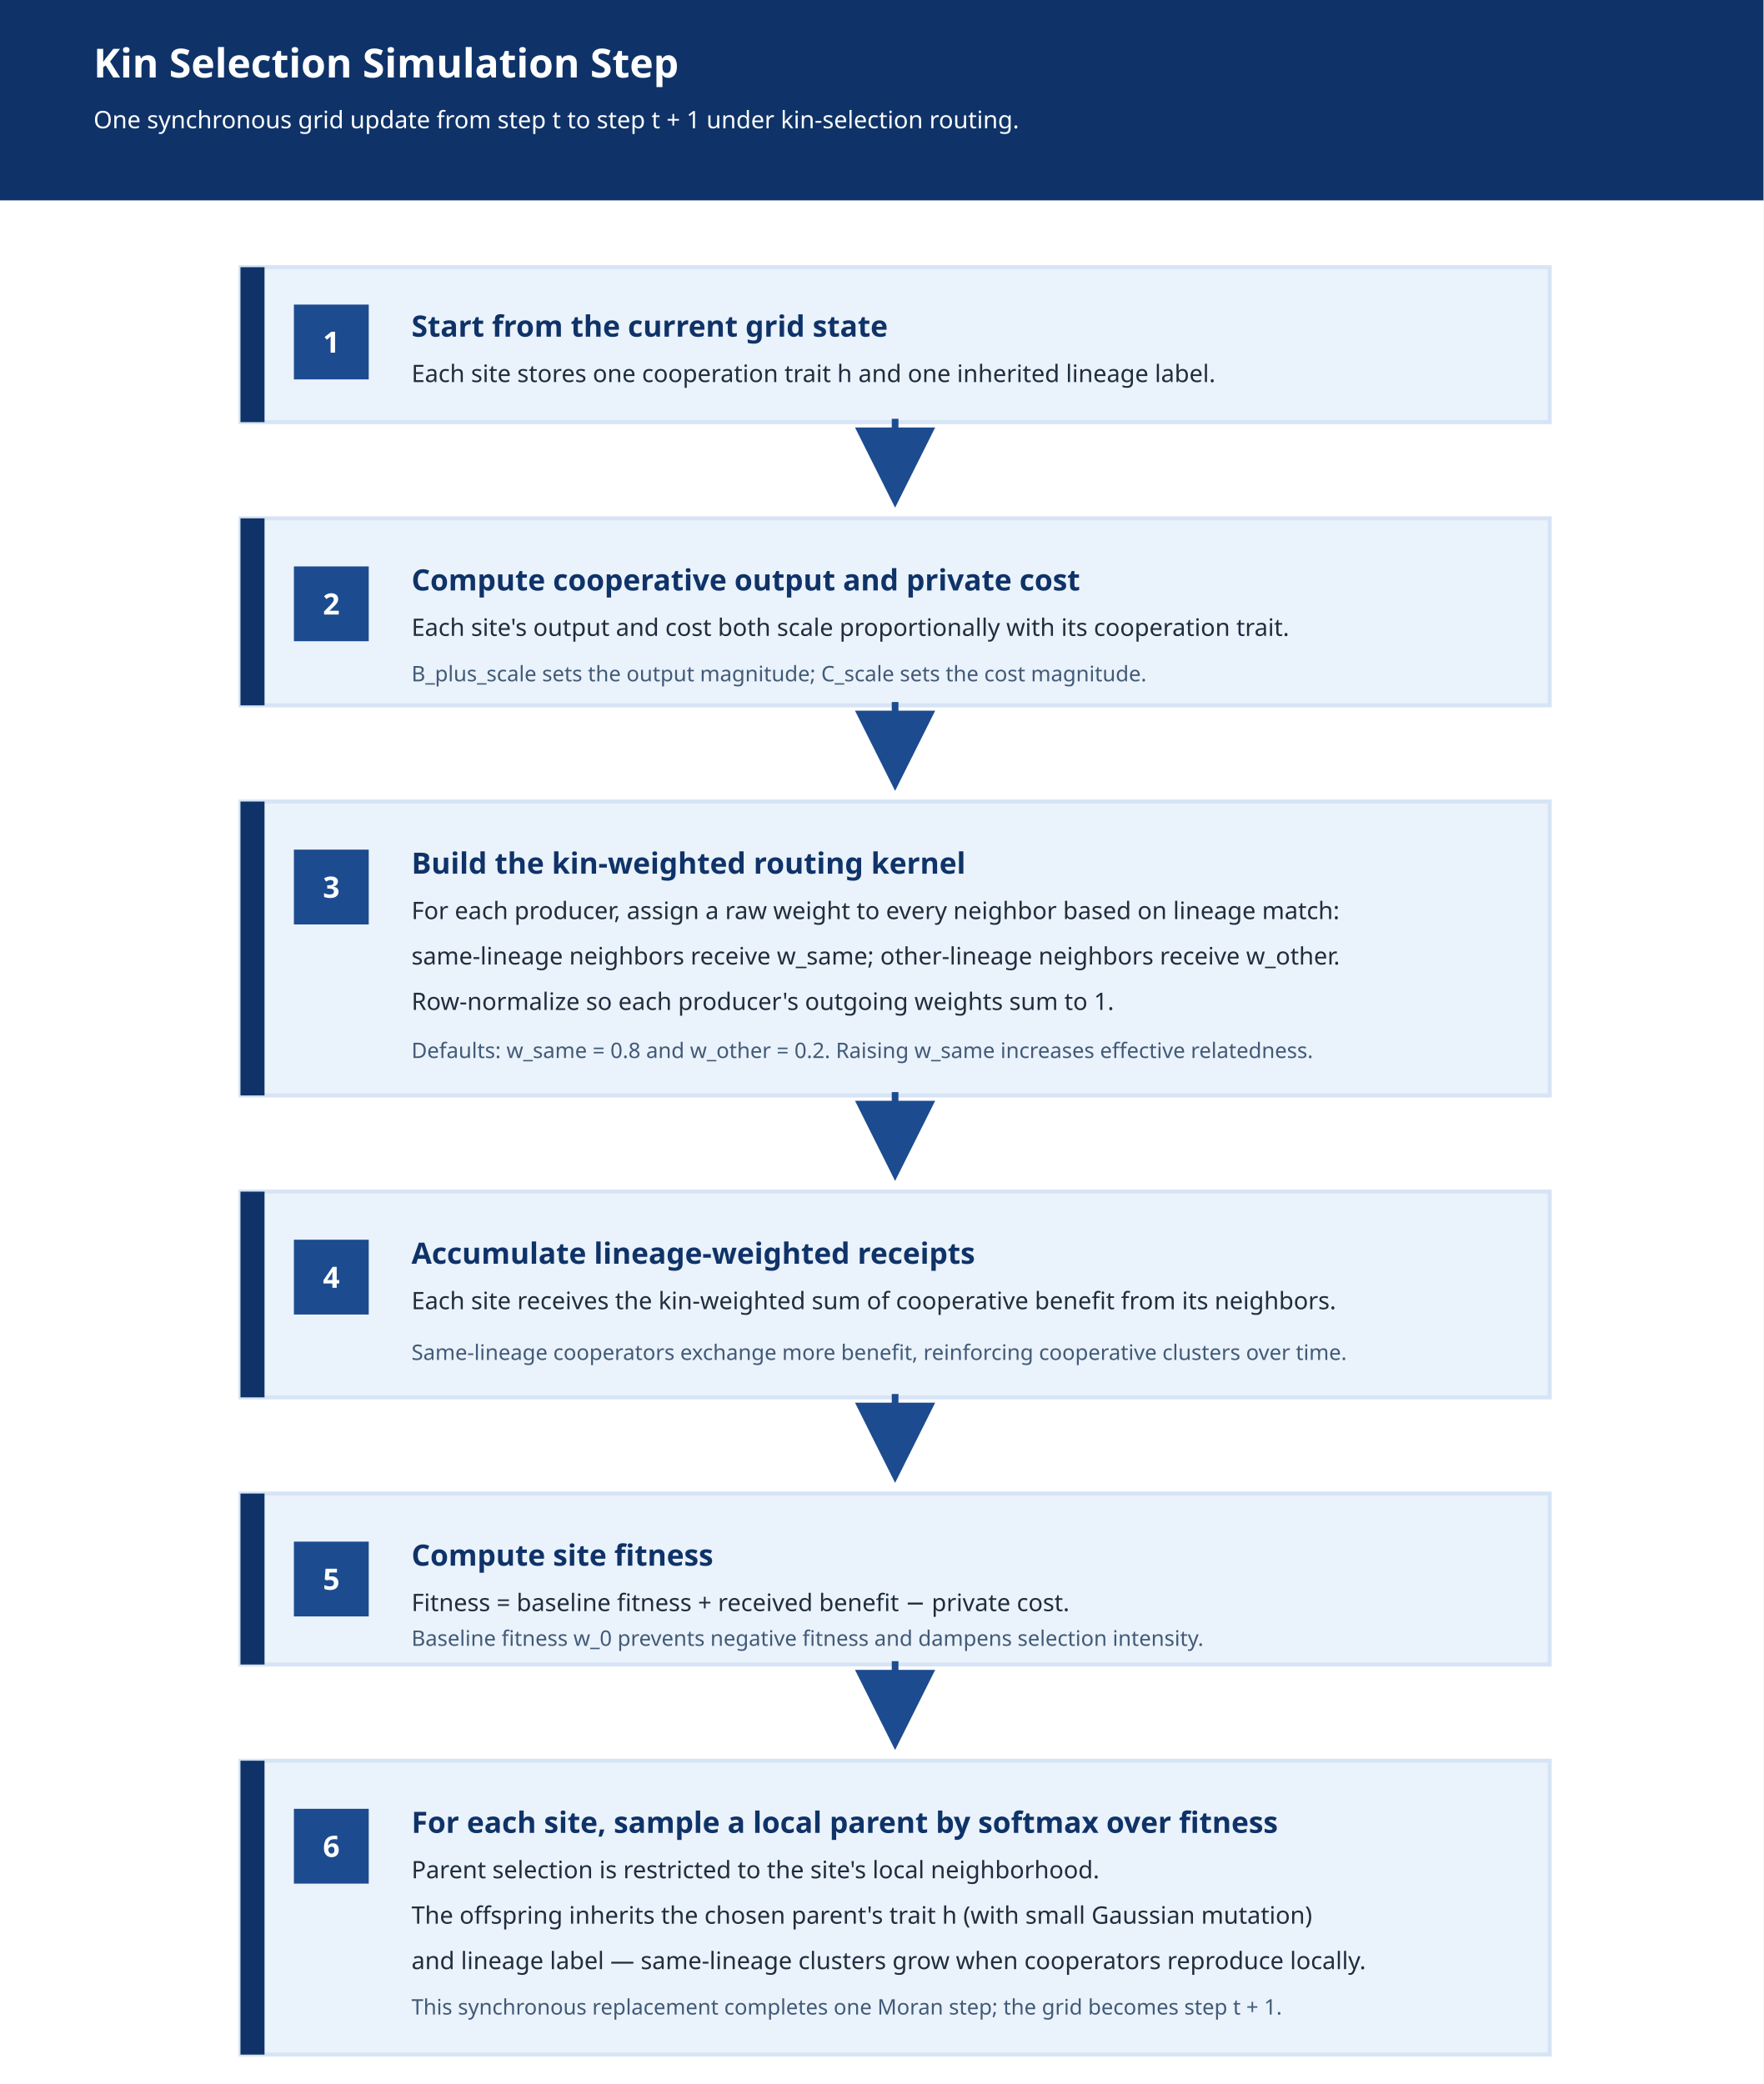
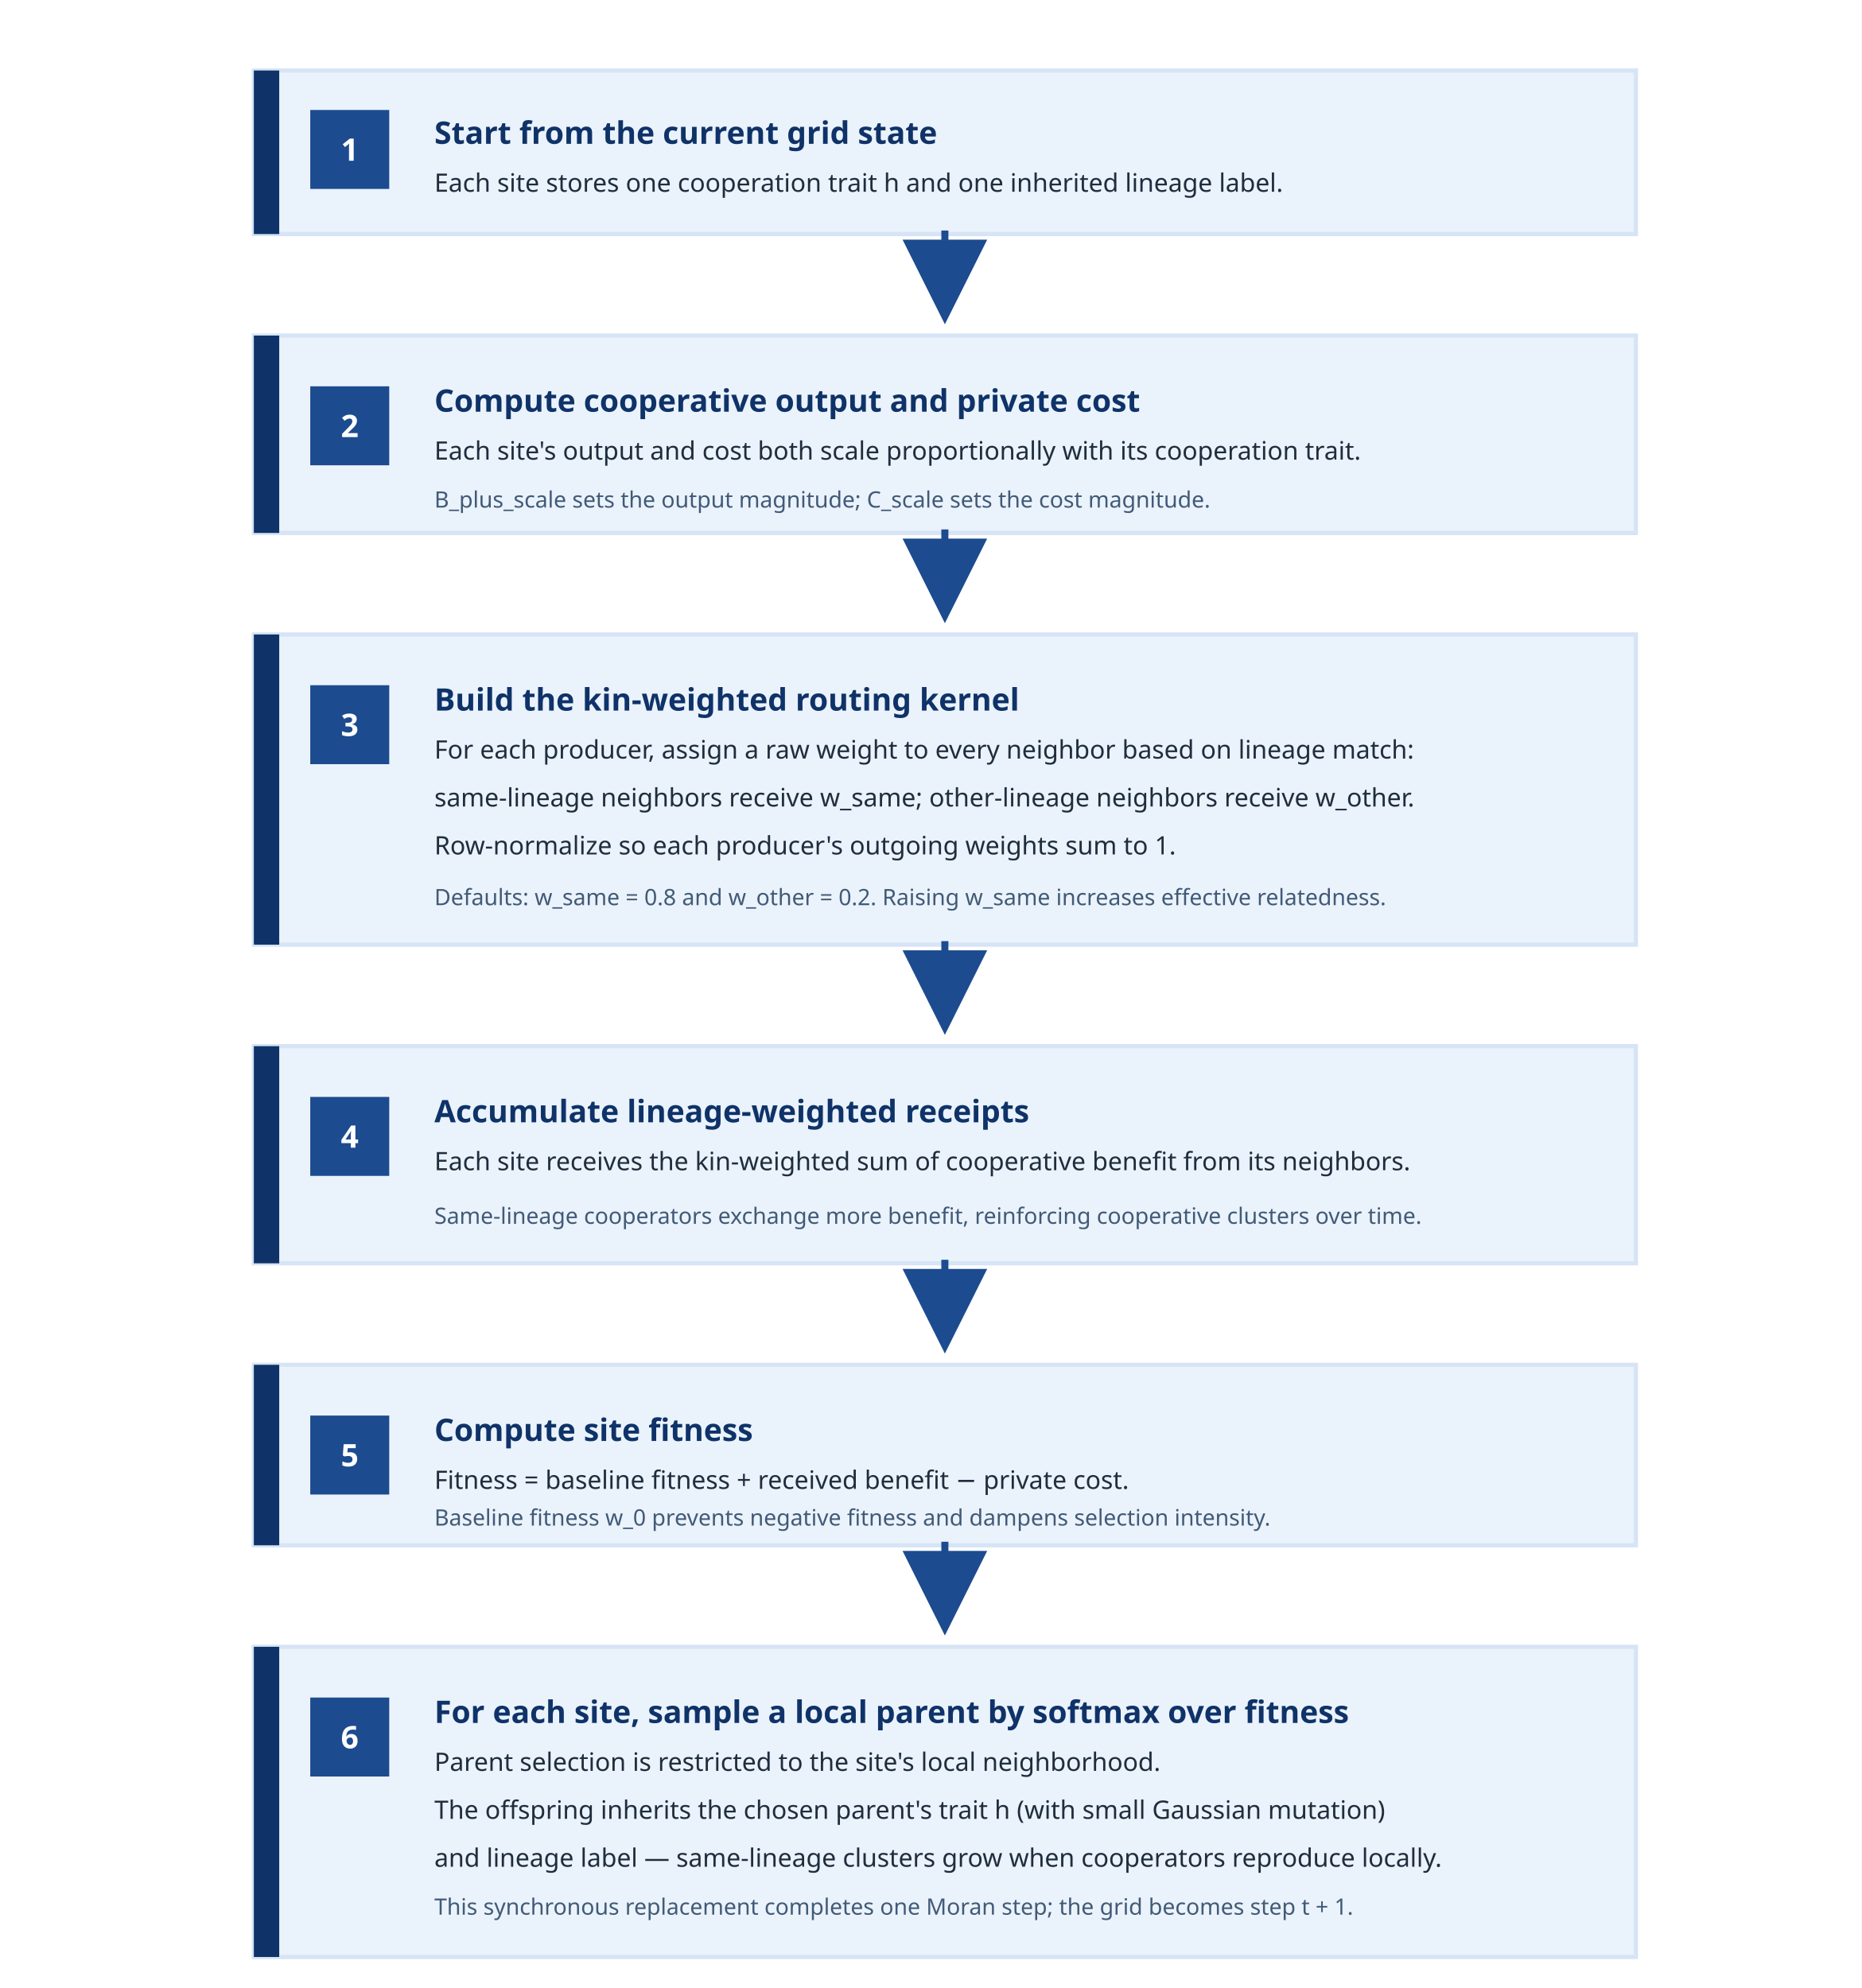
- <svg xmlns="http://www.w3.org/2000/svg" width="1320" height="1560" viewBox="0 0 1320 1560" role="img" aria-labelledby="title desc">
+ <svg xmlns="http://www.w3.org/2000/svg" width="1320" height="1410" viewBox="0 0 1320 1410" role="img" aria-labelledby="title desc">
  <style>
    .canvas { fill: #ffffff; }
-     .header { fill: #0f3368; }
-     .headerTitle {
-       font-family: "IBM Plex Sans", "Avenir Next", "Segoe UI", sans-serif;
-       font-size: 30px;
-       font-weight: 700;
-       fill: #ffffff;
-     }
-     .headerSubtitle {
-       font-family: "IBM Plex Sans", "Avenir Next", "Segoe UI", sans-serif;
-       font-size: 18px;
-       font-weight: 400;
-       fill: #ffffff;
-     }
    .panelWhite  { fill: #eaf2fb; stroke: #d6e4f5; stroke-width: 3; }
    .panelBlue   { fill: #eaf2fb; stroke: #d6e4f5; stroke-width: 3; }
    .panelStripe { fill: #eaf2fb; stroke: #d6e4f5; stroke-width: 3; }
    .accent    { fill: #0f3368; }
    .stepBadge { fill: #1c4b8f; }
    .badgeText {
      font-family: "IBM Plex Sans", "Avenir Next", "Segoe UI", sans-serif;
      font-size: 22px;
      font-weight: 700;
      fill: #ffffff;
    }
    .stepTitle {
      font-family: "IBM Plex Sans", "Avenir Next", "Segoe UI", sans-serif;
      font-size: 22px;
      font-weight: 700;
      fill: #0f3368;
    }
    .bodyText {
      font-family: "IBM Plex Sans", "Avenir Next", "Segoe UI", sans-serif;
      font-size: 18px;
      font-weight: 400;
      fill: #1f2d3d;
    }
    .smallText {
      font-family: "IBM Plex Sans", "Avenir Next", "Segoe UI", sans-serif;
      font-size: 16px;
      font-weight: 400;
      fill: #415a77;
    }
    .arrow { stroke: #1c4b8f; stroke-width: 5; fill: none; stroke-linecap: square; }
  </style>
  <defs>
    <marker id="arrowhead" markerWidth="12" markerHeight="12" refX="10" refY="6" orient="auto">
      <path d="M 0 0 L 12 6 L 0 12 z" fill="#1c4b8f" />
    </marker>
  </defs>
-   <rect class="canvas" x="0" y="0" width="1320" height="1560" />
-   <rect class="header" x="0" y="0" width="1320" height="150" />
-   <text class="headerTitle" x="70" y="58">Kin Selection Simulation Step</text>
-   <text class="headerSubtitle" x="70" y="96">One synchronous grid update from step t to step t + 1 under kin-selection routing.</text>
-   <rect class="panelBlue" x="180" y="200" width="980" height="116" />
-   <rect class="accent" x="180" y="200" width="18" height="116" />
-   <rect class="stepBadge" x="220" y="228" width="56" height="56" />
-   <text class="badgeText" x="248" y="264" text-anchor="middle">1</text>
-   <text class="stepTitle" x="308" y="252">Start from the current grid state</text>
-   <text class="bodyText" x="308" y="286">Each site stores one cooperation trait h and one inherited lineage label.</text>
-   <path class="arrow" d="M 670 316 L 670 370" marker-end="url(#arrowhead)" />
-   <rect class="panelWhite" x="180" y="388" width="980" height="140" />
-   <rect class="accent" x="180" y="388" width="18" height="140" />
-   <rect class="stepBadge" x="220" y="424" width="56" height="56" />
-   <text class="badgeText" x="248" y="460" text-anchor="middle">2</text>
-   <text class="stepTitle" x="308" y="442">Compute cooperative output and private cost</text>
-   <text class="bodyText" x="308" y="476">Each site's output and cost both scale proportionally with its cooperation trait.</text>
-   <text class="smallText" x="308" y="510">B_plus_scale sets the output magnitude; C_scale sets the cost magnitude.</text>
-   <path class="arrow" d="M 670 528 L 670 582" marker-end="url(#arrowhead)" />
-   <rect class="panelStripe" x="180" y="600" width="980" height="220" />
-   <rect class="accent" x="180" y="600" width="18" height="220" />
-   <rect class="stepBadge" x="220" y="636" width="56" height="56" />
-   <text class="badgeText" x="248" y="672" text-anchor="middle">3</text>
-   <text class="stepTitle" x="308" y="654">Build the kin-weighted routing kernel</text>
-   <text class="bodyText" x="308" y="688">For each producer, assign a raw weight to every neighbor based on lineage match:</text>
-   <text class="bodyText" x="308" y="722">same-lineage neighbors receive w_same; other-lineage neighbors receive w_other.</text>
-   <text class="bodyText" x="308" y="756">Row-normalize so each producer's outgoing weights sum to 1.</text>
-   <text class="smallText" x="308" y="792">Defaults: w_same = 0.8 and w_other = 0.2. Raising w_same increases effective relatedness.</text>
-   <path class="arrow" d="M 670 820 L 670 874" marker-end="url(#arrowhead)" />
-   <rect class="panelBlue" x="180" y="892" width="980" height="154" />
-   <rect class="accent" x="180" y="892" width="18" height="154" />
-   <rect class="stepBadge" x="220" y="928" width="56" height="56" />
-   <text class="badgeText" x="248" y="964" text-anchor="middle">4</text>
-   <text class="stepTitle" x="308" y="946">Accumulate lineage-weighted receipts</text>
-   <text class="bodyText" x="308" y="980">Each site receives the kin-weighted sum of cooperative benefit from its neighbors.</text>
-   <text class="smallText" x="308" y="1018">Same-lineage cooperators exchange more benefit, reinforcing cooperative clusters over time.</text>
-   <path class="arrow" d="M 670 1046 L 670 1100" marker-end="url(#arrowhead)" />
-   <rect class="panelWhite" x="180" y="1118" width="980" height="128" />
-   <rect class="accent" x="180" y="1118" width="18" height="128" />
-   <rect class="stepBadge" x="220" y="1154" width="56" height="56" />
-   <text class="badgeText" x="248" y="1190" text-anchor="middle">5</text>
-   <text class="stepTitle" x="308" y="1172">Compute site fitness</text>
-   <text class="bodyText" x="308" y="1206">Fitness = baseline fitness + received benefit − private cost.</text>
-   <text class="smallText" x="308" y="1232">Baseline fitness w_0 prevents negative fitness and dampens selection intensity.</text>
-   <path class="arrow" d="M 670 1246 L 670 1300" marker-end="url(#arrowhead)" />
-   <rect class="panelStripe" x="180" y="1318" width="980" height="220" />
-   <rect class="accent" x="180" y="1318" width="18" height="220" />
-   <rect class="stepBadge" x="220" y="1354" width="56" height="56" />
-   <text class="badgeText" x="248" y="1390" text-anchor="middle">6</text>
-   <text class="stepTitle" x="308" y="1372">For each site, sample a local parent by softmax over fitness</text>
-   <text class="bodyText" x="308" y="1406">Parent selection is restricted to the site's local neighborhood.</text>
-   <text class="bodyText" x="308" y="1440">The offspring inherits the chosen parent's trait h (with small Gaussian mutation)</text>
-   <text class="bodyText" x="308" y="1474">and lineage label — same-lineage clusters grow when cooperators reproduce locally.</text>
-   <text class="smallText" x="308" y="1508">This synchronous replacement completes one Moran step; the grid becomes step t + 1.</text>
+   <rect class="canvas" x="0" y="0" width="1320" height="1410" />
+   <rect class="panelBlue" x="180" y="50" width="980" height="116" />
+   <rect class="accent" x="180" y="50" width="18" height="116" />
+   <rect class="stepBadge" x="220" y="78" width="56" height="56" />
+   <text class="badgeText" x="248" y="114" text-anchor="middle">1</text>
+   <text class="stepTitle" x="308" y="102">Start from the current grid state</text>
+   <text class="bodyText" x="308" y="136">Each site stores one cooperation trait h and one inherited lineage label.</text>
+   <path class="arrow" d="M 670 166 L 670 220" marker-end="url(#arrowhead)" />
+   <rect class="panelWhite" x="180" y="238" width="980" height="140" />
+   <rect class="accent" x="180" y="238" width="18" height="140" />
+   <rect class="stepBadge" x="220" y="274" width="56" height="56" />
+   <text class="badgeText" x="248" y="310" text-anchor="middle">2</text>
+   <text class="stepTitle" x="308" y="292">Compute cooperative output and private cost</text>
+   <text class="bodyText" x="308" y="326">Each site's output and cost both scale proportionally with its cooperation trait.</text>
+   <text class="smallText" x="308" y="360">B_plus_scale sets the output magnitude; C_scale sets the cost magnitude.</text>
+   <path class="arrow" d="M 670 378 L 670 432" marker-end="url(#arrowhead)" />
+   <rect class="panelStripe" x="180" y="450" width="980" height="220" />
+   <rect class="accent" x="180" y="450" width="18" height="220" />
+   <rect class="stepBadge" x="220" y="486" width="56" height="56" />
+   <text class="badgeText" x="248" y="522" text-anchor="middle">3</text>
+   <text class="stepTitle" x="308" y="504">Build the kin-weighted routing kernel</text>
+   <text class="bodyText" x="308" y="538">For each producer, assign a raw weight to every neighbor based on lineage match:</text>
+   <text class="bodyText" x="308" y="572">same-lineage neighbors receive w_same; other-lineage neighbors receive w_other.</text>
+   <text class="bodyText" x="308" y="606">Row-normalize so each producer's outgoing weights sum to 1.</text>
+   <text class="smallText" x="308" y="642">Defaults: w_same = 0.8 and w_other = 0.2. Raising w_same increases effective relatedness.</text>
+   <path class="arrow" d="M 670 670 L 670 724" marker-end="url(#arrowhead)" />
+   <rect class="panelBlue" x="180" y="742" width="980" height="154" />
+   <rect class="accent" x="180" y="742" width="18" height="154" />
+   <rect class="stepBadge" x="220" y="778" width="56" height="56" />
+   <text class="badgeText" x="248" y="814" text-anchor="middle">4</text>
+   <text class="stepTitle" x="308" y="796">Accumulate lineage-weighted receipts</text>
+   <text class="bodyText" x="308" y="830">Each site receives the kin-weighted sum of cooperative benefit from its neighbors.</text>
+   <text class="smallText" x="308" y="868">Same-lineage cooperators exchange more benefit, reinforcing cooperative clusters over time.</text>
+   <path class="arrow" d="M 670 896 L 670 950" marker-end="url(#arrowhead)" />
+   <rect class="panelWhite" x="180" y="968" width="980" height="128" />
+   <rect class="accent" x="180" y="968" width="18" height="128" />
+   <rect class="stepBadge" x="220" y="1004" width="56" height="56" />
+   <text class="badgeText" x="248" y="1040" text-anchor="middle">5</text>
+   <text class="stepTitle" x="308" y="1022">Compute site fitness</text>
+   <text class="bodyText" x="308" y="1056">Fitness = baseline fitness + received benefit − private cost.</text>
+   <text class="smallText" x="308" y="1082">Baseline fitness w_0 prevents negative fitness and dampens selection intensity.</text>
+   <path class="arrow" d="M 670 1096 L 670 1150" marker-end="url(#arrowhead)" />
+   <rect class="panelStripe" x="180" y="1168" width="980" height="220" />
+   <rect class="accent" x="180" y="1168" width="18" height="220" />
+   <rect class="stepBadge" x="220" y="1204" width="56" height="56" />
+   <text class="badgeText" x="248" y="1240" text-anchor="middle">6</text>
+   <text class="stepTitle" x="308" y="1222">For each site, sample a local parent by softmax over fitness</text>
+   <text class="bodyText" x="308" y="1256">Parent selection is restricted to the site's local neighborhood.</text>
+   <text class="bodyText" x="308" y="1290">The offspring inherits the chosen parent's trait h (with small Gaussian mutation)</text>
+   <text class="bodyText" x="308" y="1324">and lineage label — same-lineage clusters grow when cooperators reproduce locally.</text>
+   <text class="smallText" x="308" y="1358">This synchronous replacement completes one Moran step; the grid becomes step t + 1.</text>
</svg>
